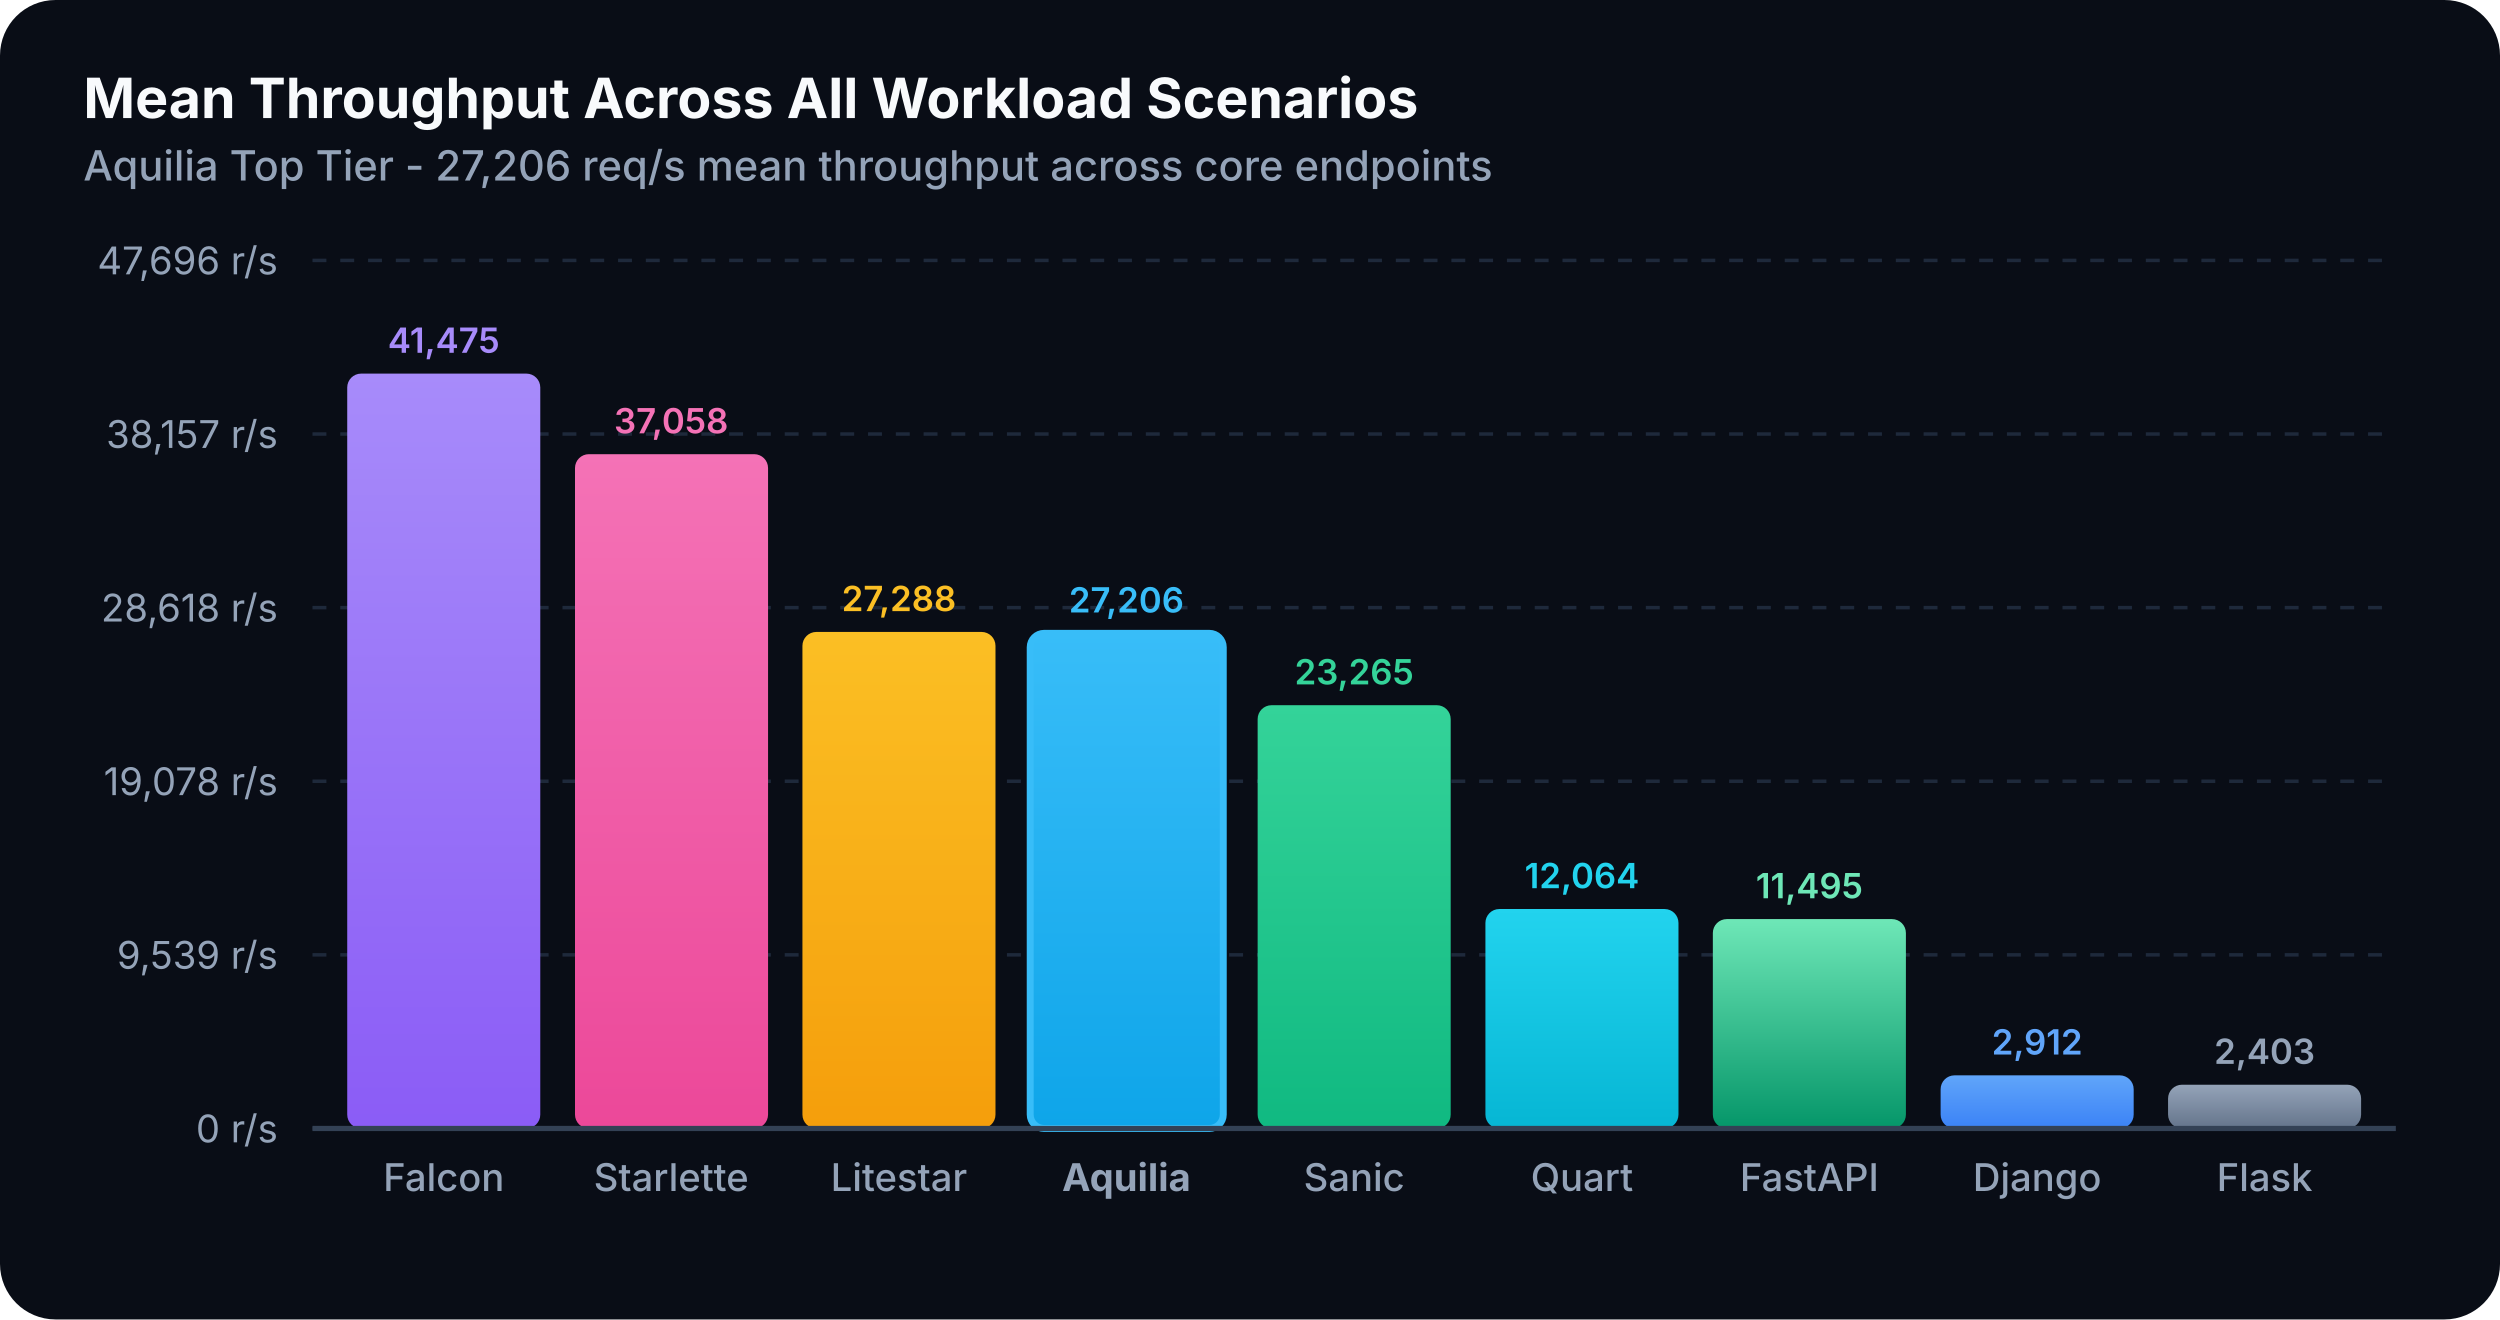
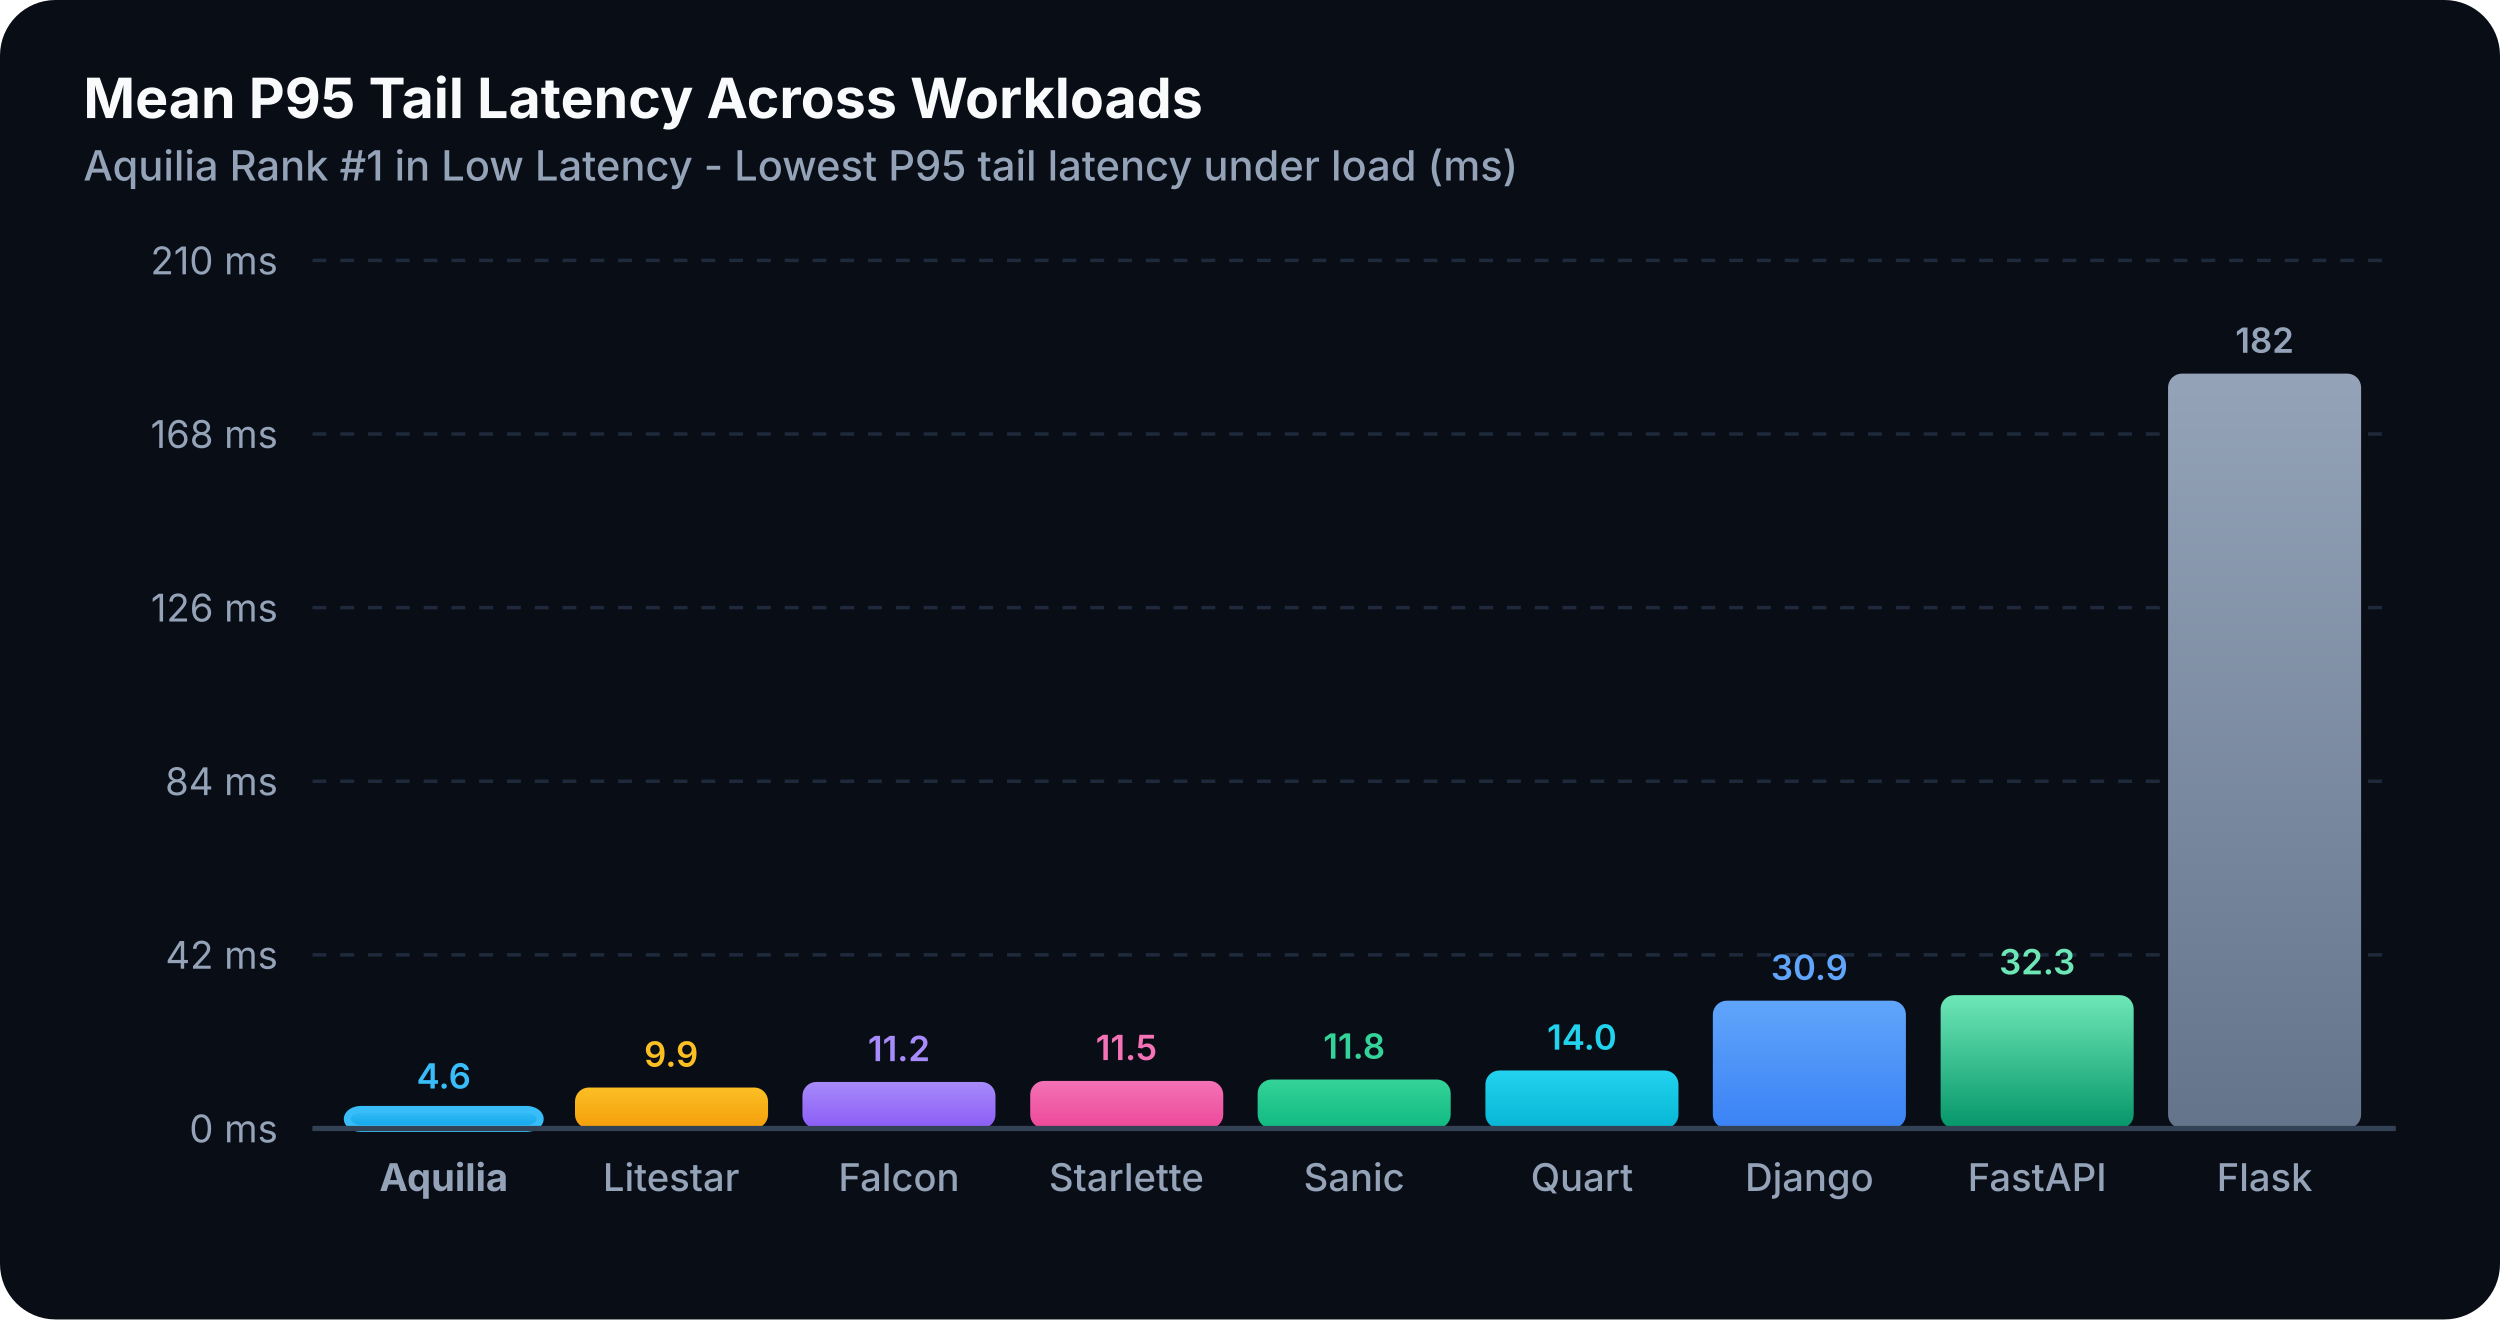
<svg xmlns="http://www.w3.org/2000/svg" viewBox="0 0 720 380" width="100%" height="100%">
  <style>
    .bg { fill: #090d16; rx: 16px; }
    .title { font-family: system-ui, -apple-system, sans-serif; font-size: 16px; font-weight: 700; fill: #f8fafc; }
    .subtitle { font-family: system-ui, -apple-system, sans-serif; font-size: 12px; font-weight: 500; fill: #94a3b8; }
    .axis-label { font-family: system-ui, -apple-system, sans-serif; font-size: 11px; fill: #94a3b8; }
    .bar-value { font-family: system-ui, -apple-system, sans-serif; font-size: 10px; font-weight: 600; }
    .grid-line { stroke: #1e293b; stroke-width: 1; stroke-dasharray: 4 4; }
    .axis-line { stroke: #334155; stroke-width: 1.5; }
  </style>
  <defs>
    <linearGradient id="grad-aquilia" x1="0%" y1="100%" x2="0%" y2="0%">
      <stop offset="0%" stop-color="#0ea5e9" />
      <stop offset="100%" stop-color="#38bdf8" />
    </linearGradient>
    <linearGradient id="grad-falcon" x1="0%" y1="100%" x2="0%" y2="0%">
      <stop offset="0%" stop-color="#8b5cf6" />
      <stop offset="100%" stop-color="#a78bfa" />
    </linearGradient>
    <linearGradient id="grad-starlette" x1="0%" y1="100%" x2="0%" y2="0%">
      <stop offset="0%" stop-color="#ec4899" />
      <stop offset="100%" stop-color="#f472b6" />
    </linearGradient>
    <linearGradient id="grad-litestar" x1="0%" y1="100%" x2="0%" y2="0%">
      <stop offset="0%" stop-color="#f59e0b" />
      <stop offset="100%" stop-color="#fbbf24" />
    </linearGradient>
    <linearGradient id="grad-sanic" x1="0%" y1="100%" x2="0%" y2="0%">
      <stop offset="0%" stop-color="#10b981" />
      <stop offset="100%" stop-color="#34d399" />
    </linearGradient>
    <linearGradient id="grad-quart" x1="0%" y1="100%" x2="0%" y2="0%">
      <stop offset="0%" stop-color="#06b6d4" />
      <stop offset="100%" stop-color="#22d3ee" />
    </linearGradient>
    <linearGradient id="grad-fastapi" x1="0%" y1="100%" x2="0%" y2="0%">
      <stop offset="0%" stop-color="#059669" />
      <stop offset="100%" stop-color="#6ee7b7" />
    </linearGradient>
    <linearGradient id="grad-django" x1="0%" y1="100%" x2="0%" y2="0%">
      <stop offset="0%" stop-color="#3b82f6" />
      <stop offset="100%" stop-color="#60a5fa" />
    </linearGradient>
    <linearGradient id="grad-flask" x1="0%" y1="100%" x2="0%" y2="0%">
      <stop offset="0%" stop-color="#64748b" />
      <stop offset="100%" stop-color="#94a3b8" />
    </linearGradient>
  </defs>
  <rect width="720" height="380" class="bg" />
-   <text x="24" y="34" class="title">Mean Throughput Across All Workload Scenarios</text>
-   <text x="24" y="52" class="subtitle">Aquilia Top Tier - 27,206 req/s mean throughput across core endpoints</text>
+   <text x="24" y="34" class="title">Mean P95 Tail Latency Across Workloads</text>
+   <text x="24" y="52" class="subtitle">Aquilia Rank #1 in Low Latency - Lowest P95 tail latency under load (ms)</text>
  <line x1="90" y1="325.0" x2="690" y2="325.0" class="grid-line" />
-   <text x="80" y="329.0" text-anchor="end" class="axis-label">0 r/s</text>
+   <text x="80" y="329.0" text-anchor="end" class="axis-label">0 ms</text>
  <line x1="90" y1="275.0" x2="690" y2="275.0" class="grid-line" />
-   <text x="80" y="279.0" text-anchor="end" class="axis-label">9,539 r/s</text>
+   <text x="80" y="279.0" text-anchor="end" class="axis-label">42 ms</text>
  <line x1="90" y1="225.0" x2="690" y2="225.0" class="grid-line" />
-   <text x="80" y="229.0" text-anchor="end" class="axis-label">19,078 r/s</text>
+   <text x="80" y="229.0" text-anchor="end" class="axis-label">84 ms</text>
  <line x1="90" y1="175.0" x2="690" y2="175.0" class="grid-line" />
-   <text x="80" y="179.0" text-anchor="end" class="axis-label">28,618 r/s</text>
+   <text x="80" y="179.0" text-anchor="end" class="axis-label">126 ms</text>
  <line x1="90" y1="125.0" x2="690" y2="125.0" class="grid-line" />
-   <text x="80" y="129.0" text-anchor="end" class="axis-label">38,157 r/s</text>
+   <text x="80" y="129.0" text-anchor="end" class="axis-label">168 ms</text>
  <line x1="90" y1="75.0" x2="690" y2="75.0" class="grid-line" />
-   <text x="80" y="79.0" text-anchor="end" class="axis-label">47,696 r/s</text>
-   <rect x="100.0" y="107.6" width="55.6" height="217.4" fill="url(#grad-falcon)" rx="4" />
-   <text x="127.8" y="101.6" text-anchor="middle" fill="#a78bfa" class="bar-value">41,475</text>
-   <text x="127.8" y="343" text-anchor="middle" fill="#94a3b8" class="axis-label" font-weight="500">Falcon</text>
-   <rect x="165.6" y="130.8" width="55.6" height="194.2" fill="url(#grad-starlette)" rx="4" />
-   <text x="193.3" y="124.8" text-anchor="middle" fill="#f472b6" class="bar-value">37,058</text>
-   <text x="193.3" y="343" text-anchor="middle" fill="#94a3b8" class="axis-label" font-weight="500">Starlette</text>
-   <rect x="231.1" y="182.0" width="55.6" height="143.0" fill="url(#grad-litestar)" rx="4" />
-   <text x="258.9" y="176.0" text-anchor="middle" fill="#fbbf24" class="bar-value">27,288</text>
-   <text x="258.9" y="343" text-anchor="middle" fill="#94a3b8" class="axis-label" font-weight="500">Litestar</text>
-   <rect x="296.7" y="182.4" width="55.6" height="142.6" fill="url(#grad-aquilia)" rx="4" stroke="#38bdf8" stroke-width="2" />
-   <text x="324.4" y="176.4" text-anchor="middle" fill="#38bdf8" class="bar-value">27,206</text>
-   <text x="324.4" y="343" text-anchor="middle" fill="#38bdf8" class="axis-label" font-weight="700">Aquilia</text>
-   <rect x="362.2" y="203.1" width="55.6" height="121.9" fill="url(#grad-sanic)" rx="4" />
-   <text x="390.0" y="197.1" text-anchor="middle" fill="#34d399" class="bar-value">23,265</text>
+   <text x="80" y="79.0" text-anchor="end" class="axis-label">210 ms</text>
+   <rect x="100.0" y="319.5" width="55.6" height="5.5" fill="url(#grad-aquilia)" rx="4" stroke="#38bdf8" stroke-width="2" />
+   <text x="127.8" y="313.5" text-anchor="middle" fill="#38bdf8" class="bar-value">4.6</text>
+   <text x="127.8" y="343" text-anchor="middle" fill="#38bdf8" class="axis-label" font-weight="700">Aquilia</text>
+   <rect x="165.6" y="313.2" width="55.6" height="11.8" fill="url(#grad-litestar)" rx="4" />
+   <text x="193.3" y="307.2" text-anchor="middle" fill="#fbbf24" class="bar-value">9.9</text>
+   <text x="193.3" y="343" text-anchor="middle" fill="#94a3b8" class="axis-label" font-weight="500">Litestar</text>
+   <rect x="231.1" y="311.6" width="55.6" height="13.4" fill="url(#grad-falcon)" rx="4" />
+   <text x="258.9" y="305.6" text-anchor="middle" fill="#a78bfa" class="bar-value">11.2</text>
+   <text x="258.9" y="343" text-anchor="middle" fill="#94a3b8" class="axis-label" font-weight="500">Falcon</text>
+   <rect x="296.7" y="311.3" width="55.6" height="13.7" fill="url(#grad-starlette)" rx="4" />
+   <text x="324.4" y="305.3" text-anchor="middle" fill="#f472b6" class="bar-value">11.5</text>
+   <text x="324.4" y="343" text-anchor="middle" fill="#94a3b8" class="axis-label" font-weight="500">Starlette</text>
+   <rect x="362.2" y="310.9" width="55.6" height="14.1" fill="url(#grad-sanic)" rx="4" />
+   <text x="390.0" y="304.9" text-anchor="middle" fill="#34d399" class="bar-value">11.8</text>
  <text x="390.0" y="343" text-anchor="middle" fill="#94a3b8" class="axis-label" font-weight="500">Sanic</text>
-   <rect x="427.8" y="261.8" width="55.6" height="63.2" fill="url(#grad-quart)" rx="4" />
-   <text x="455.6" y="255.8" text-anchor="middle" fill="#22d3ee" class="bar-value">12,064</text>
+   <rect x="427.8" y="308.3" width="55.6" height="16.7" fill="url(#grad-quart)" rx="4" />
+   <text x="455.6" y="302.3" text-anchor="middle" fill="#22d3ee" class="bar-value">14.0</text>
  <text x="455.6" y="343" text-anchor="middle" fill="#94a3b8" class="axis-label" font-weight="500">Quart</text>
-   <rect x="493.3" y="264.7" width="55.6" height="60.3" fill="url(#grad-fastapi)" rx="4" />
-   <text x="521.1" y="258.7" text-anchor="middle" fill="#6ee7b7" class="bar-value">11,495</text>
-   <text x="521.1" y="343" text-anchor="middle" fill="#94a3b8" class="axis-label" font-weight="500">FastAPI</text>
-   <rect x="558.9" y="309.7" width="55.6" height="15.3" fill="url(#grad-django)" rx="4" />
-   <text x="586.7" y="303.7" text-anchor="middle" fill="#60a5fa" class="bar-value">2,912</text>
-   <text x="586.7" y="343" text-anchor="middle" fill="#94a3b8" class="axis-label" font-weight="500">Django</text>
-   <rect x="624.4" y="312.4" width="55.6" height="12.6" fill="url(#grad-flask)" rx="4" />
-   <text x="652.2" y="306.4" text-anchor="middle" fill="#94a3b8" class="bar-value">2,403</text>
+   <rect x="493.3" y="288.2" width="55.6" height="36.8" fill="url(#grad-django)" rx="4" />
+   <text x="521.1" y="282.2" text-anchor="middle" fill="#60a5fa" class="bar-value">30.9</text>
+   <text x="521.1" y="343" text-anchor="middle" fill="#94a3b8" class="axis-label" font-weight="500">Django</text>
+   <rect x="558.9" y="286.6" width="55.6" height="38.4" fill="url(#grad-fastapi)" rx="4" />
+   <text x="586.7" y="280.6" text-anchor="middle" fill="#6ee7b7" class="bar-value">32.3</text>
+   <text x="586.7" y="343" text-anchor="middle" fill="#94a3b8" class="axis-label" font-weight="500">FastAPI</text>
+   <rect x="624.4" y="107.6" width="55.6" height="217.4" fill="url(#grad-flask)" rx="4" />
+   <text x="652.2" y="101.6" text-anchor="middle" fill="#94a3b8" class="bar-value">182</text>
  <text x="652.2" y="343" text-anchor="middle" fill="#94a3b8" class="axis-label" font-weight="500">Flask</text>
  <line x1="90" y1="325" x2="690" y2="325" class="axis-line" />
</svg>
